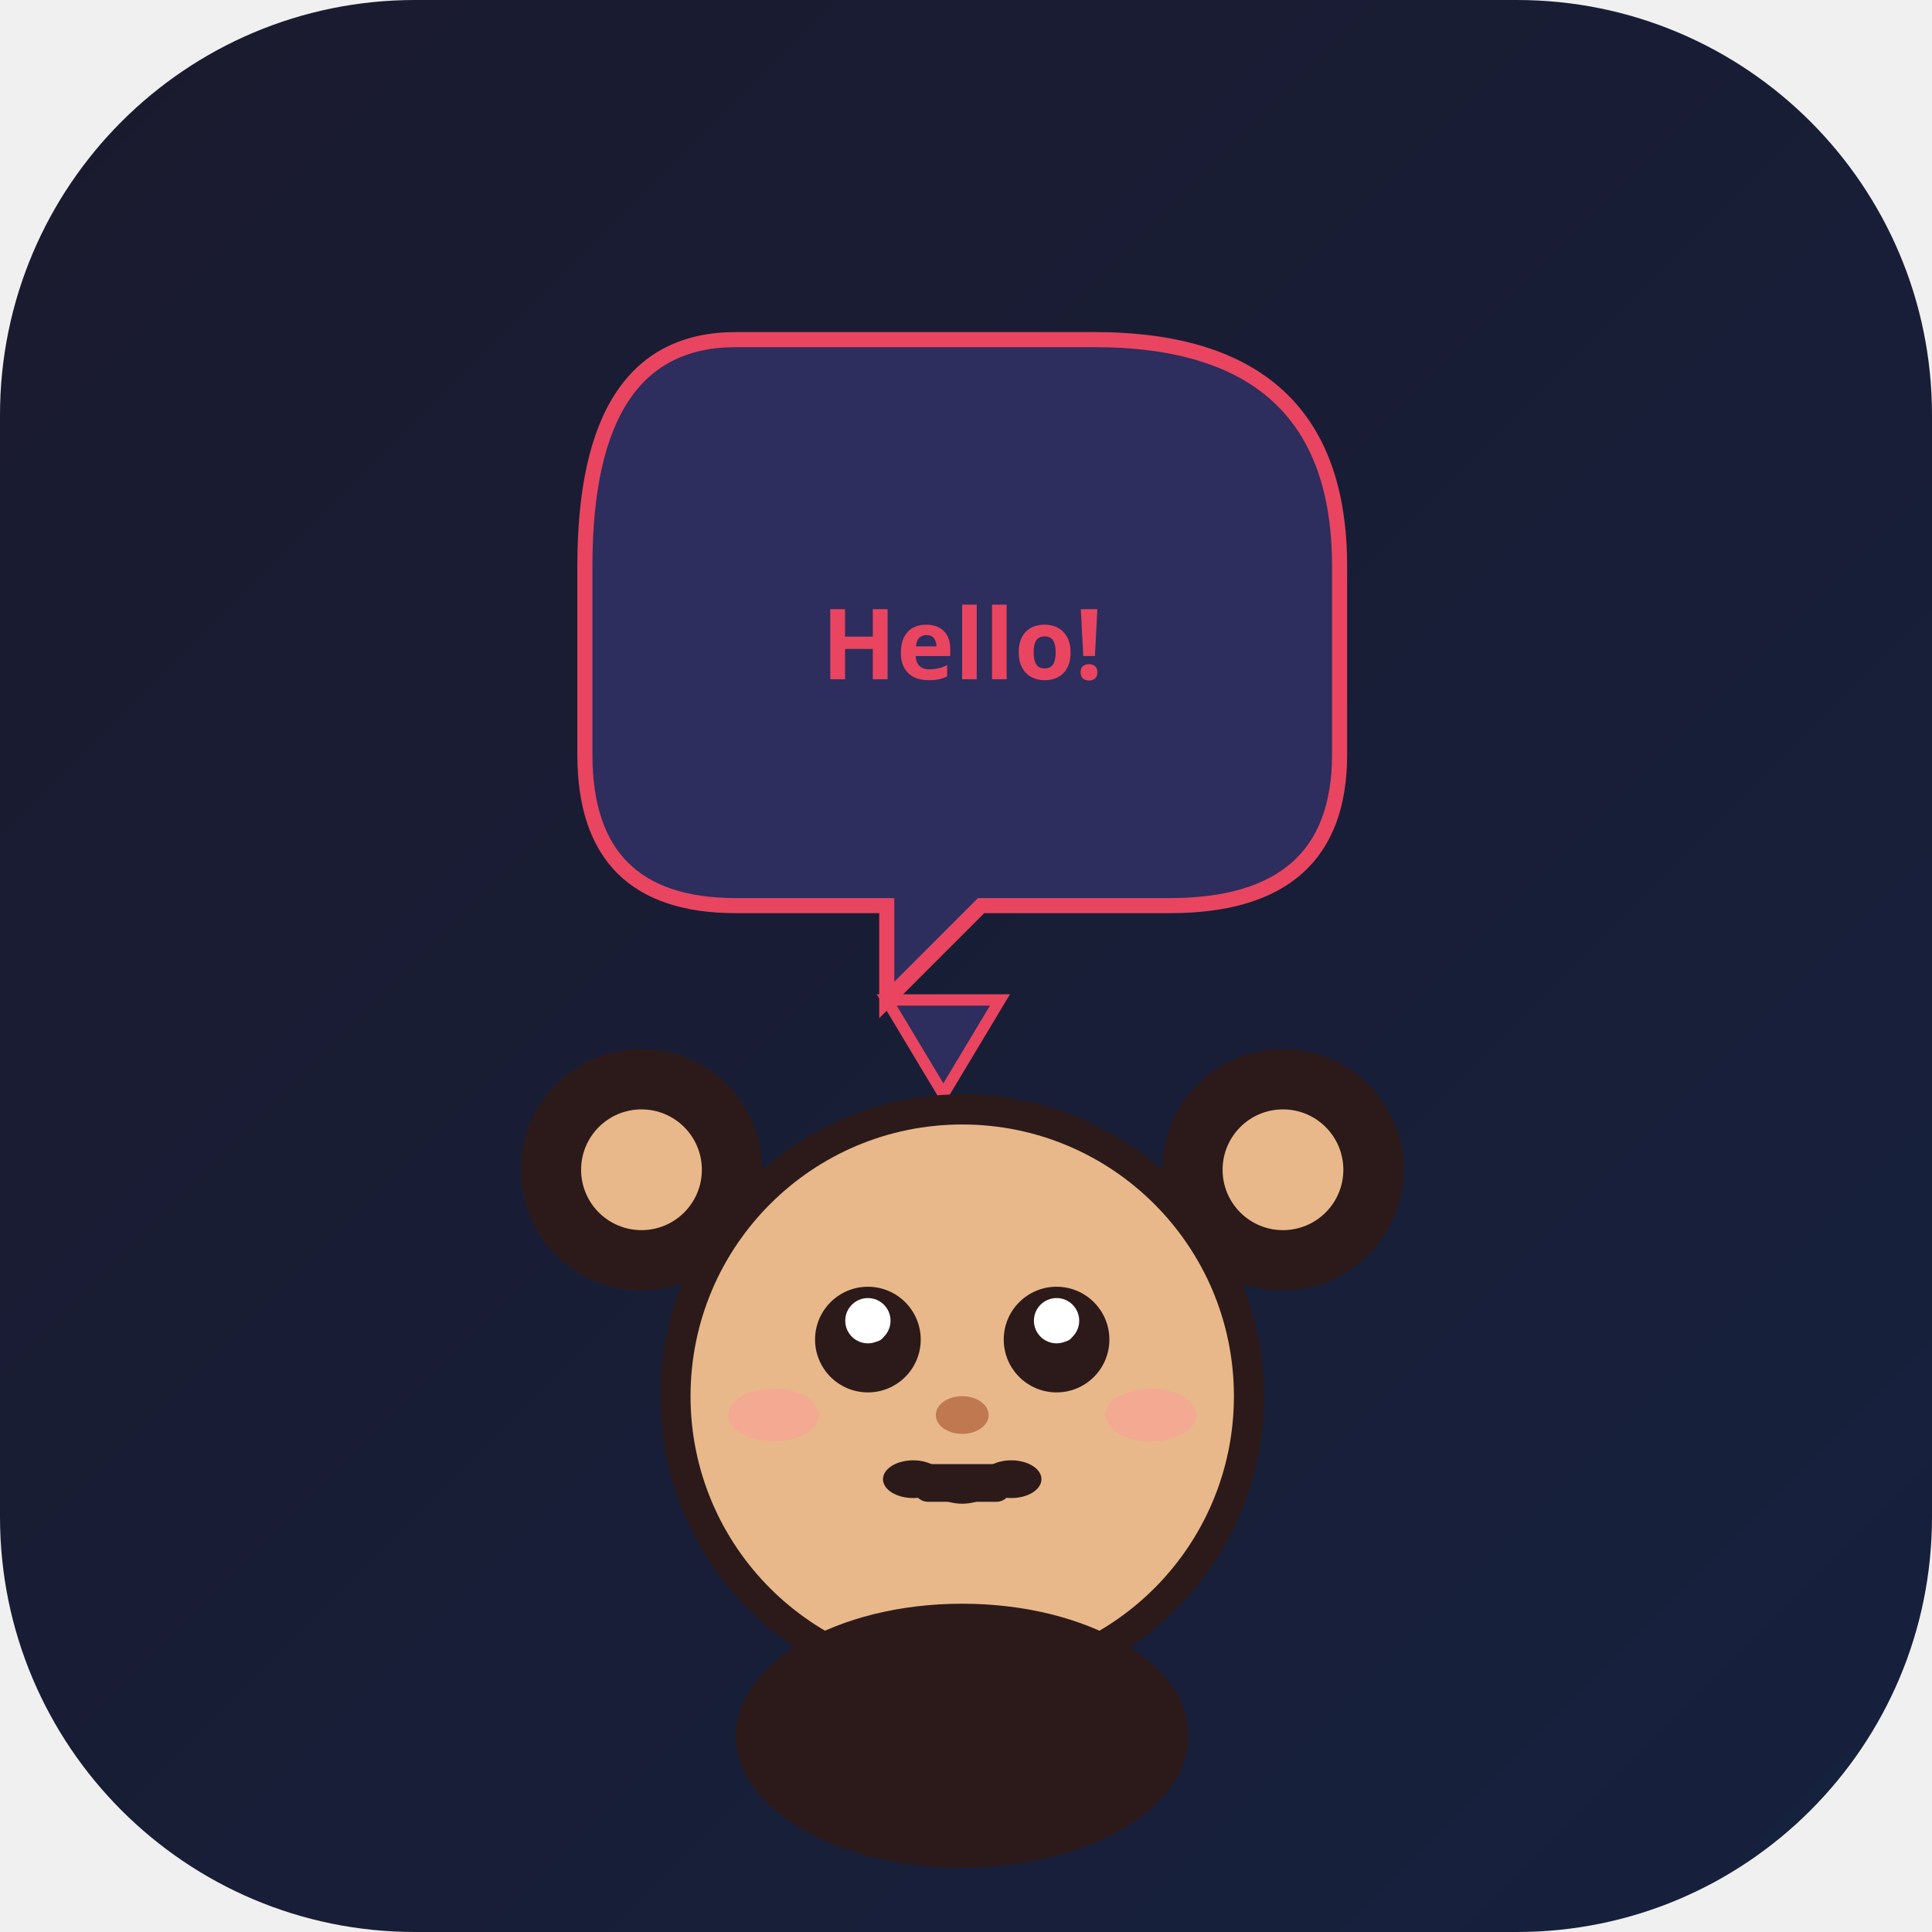
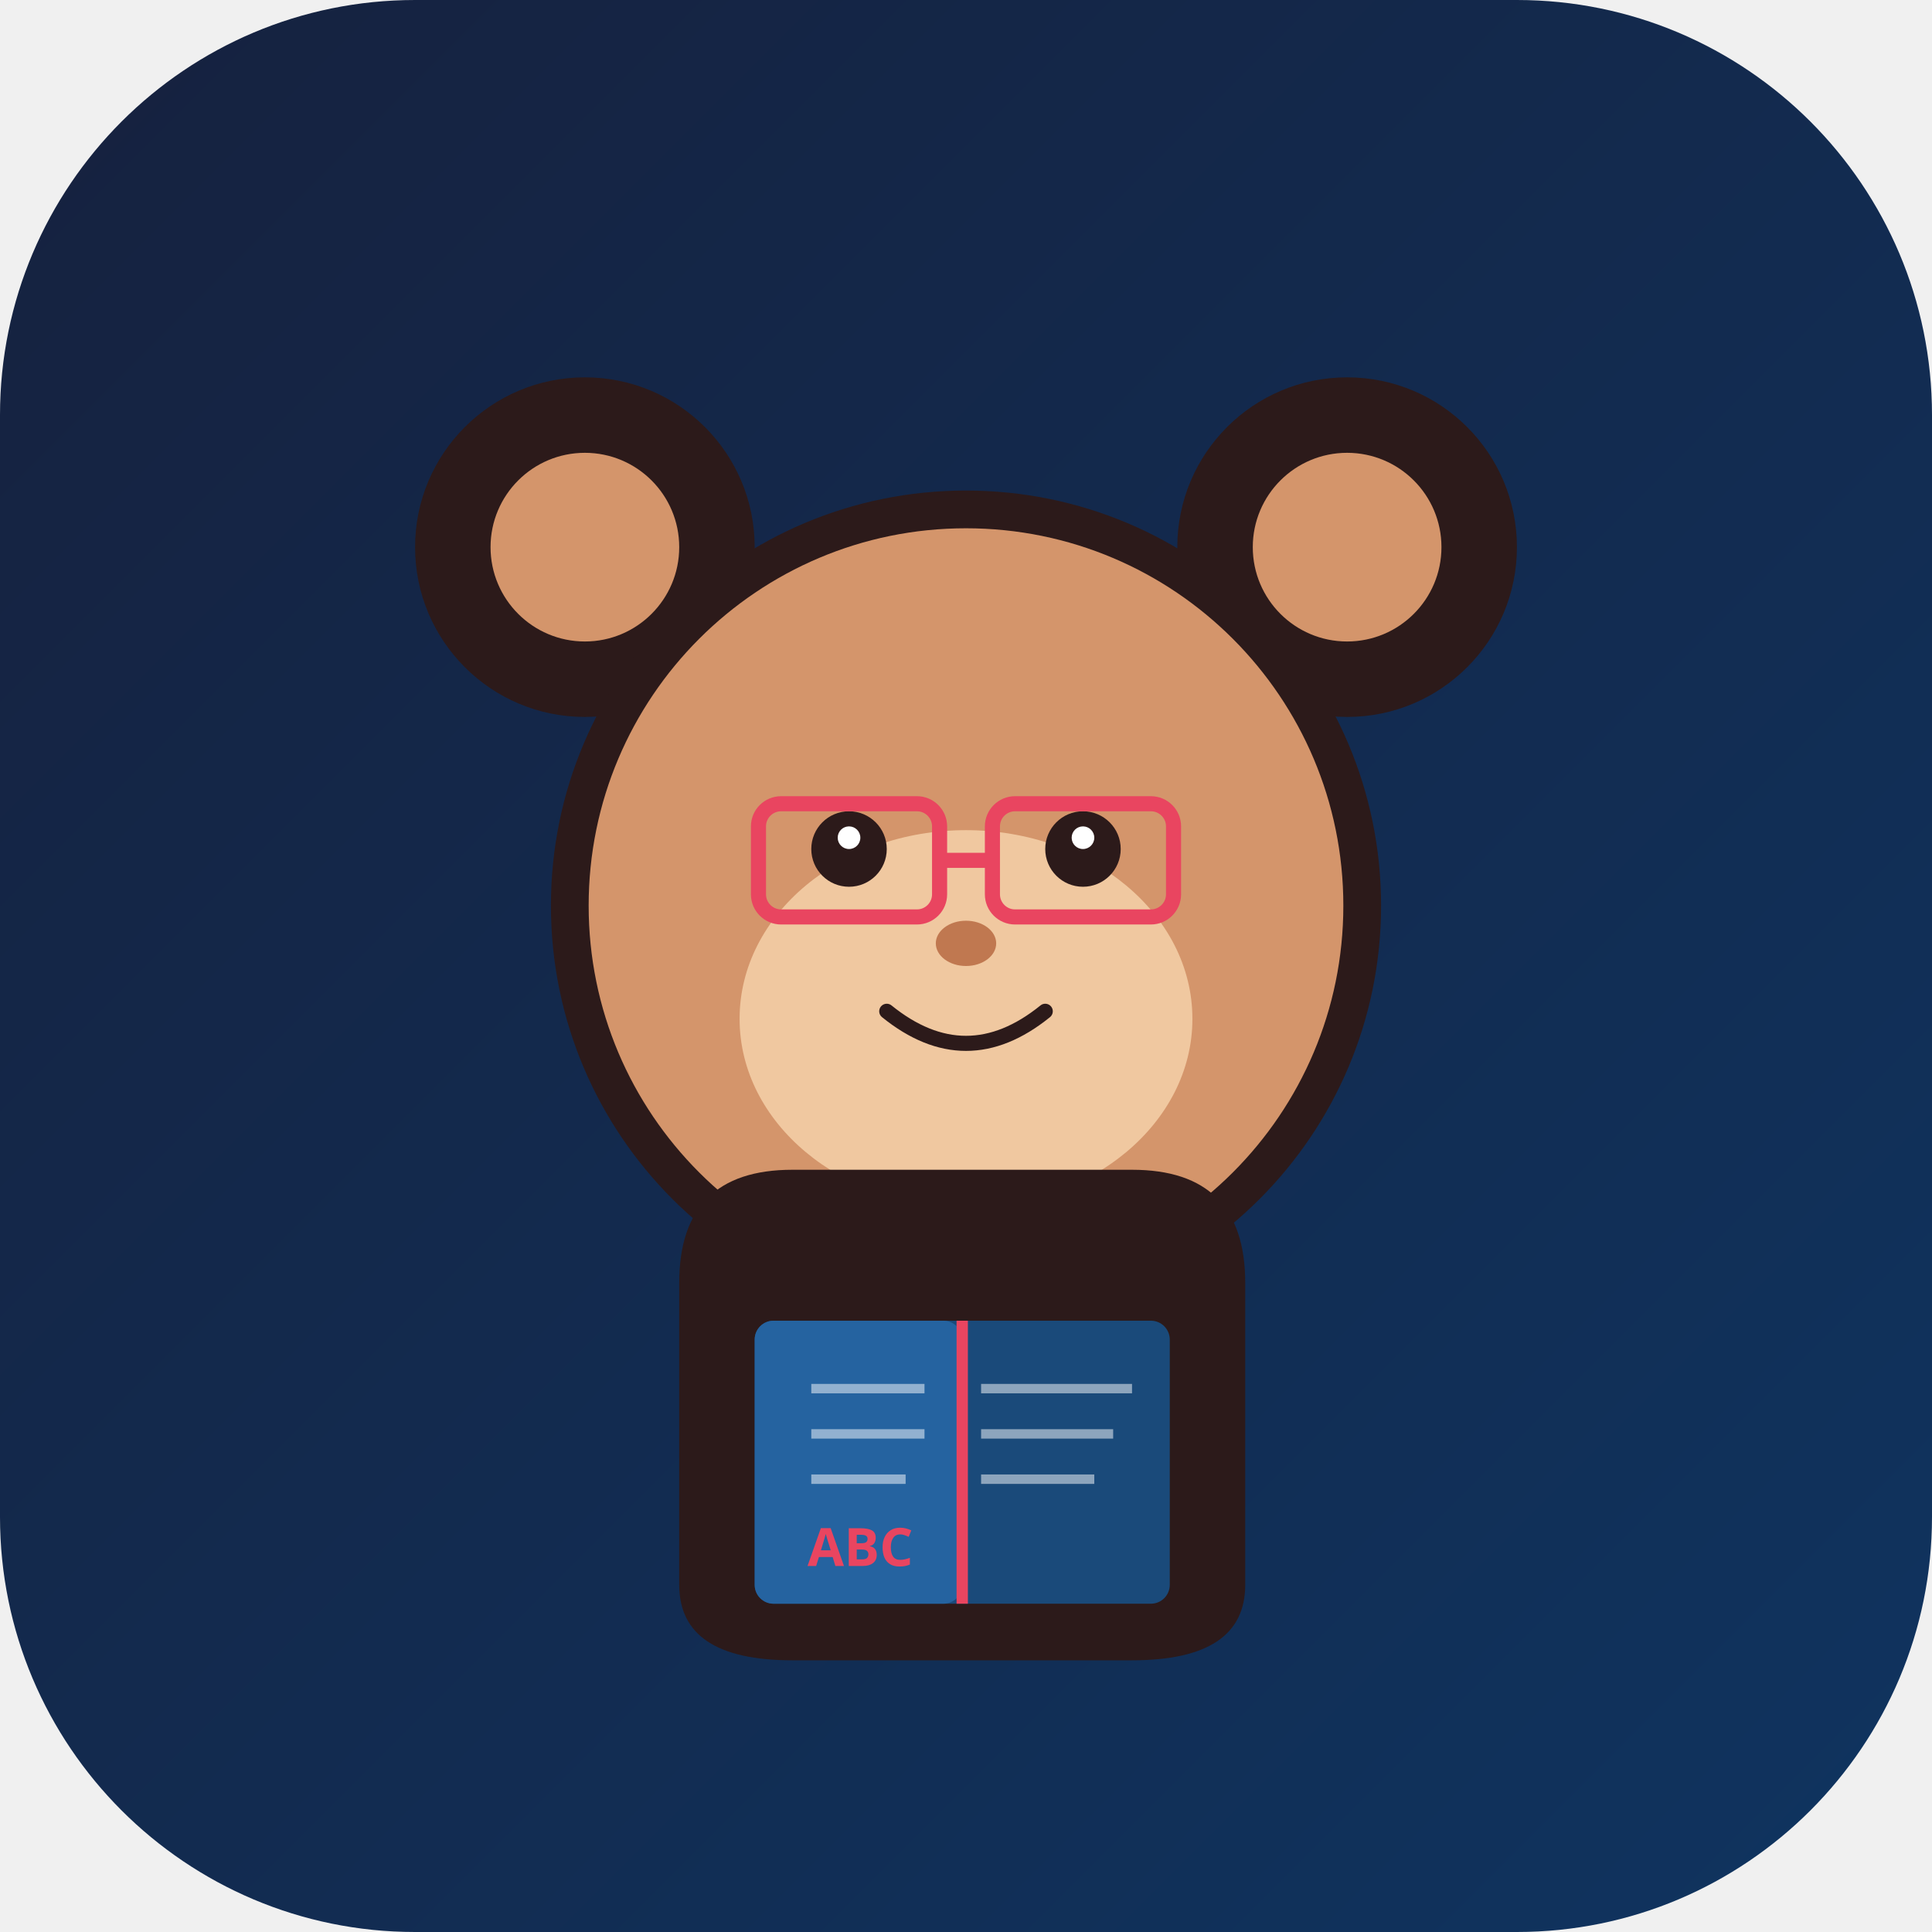
<svg xmlns="http://www.w3.org/2000/svg" viewBox="0 0 512 512">
  <defs>
    <linearGradient id="bg" x1="0" y1="0" x2="1" y2="1">
-       <stop offset="0%" stop-color="#1a1a2e" />
-       <stop offset="100%" stop-color="#16213e" />
+       <stop offset="0%" stop-color="#16213e" />
+       <stop offset="100%" stop-color="#0f3460" />
    </linearGradient>
  </defs>
  <rect width="512" height="512" rx="110" fill="url(#bg)" />
-   <path d="M290 90 Q355 90 355 150 V200 Q355 240 310 240 H260 L235 265 L235 240 H195 Q155 240 155 200 V150 Q155 90 195 90 Z" fill="#2d2d5e" stroke="#e94560" stroke-width="4" />
-   <text x="255" y="180" text-anchor="middle" font-family="system-ui,sans-serif" font-size="26" font-weight="800" fill="#e94560">Hello!</text>
-   <polygon points="235,265 250,290 265,265" fill="#2d2d5e" stroke="#e94560" stroke-width="3" />
-   <circle cx="170" cy="310" r="32" fill="#2c1a1a" />
-   <circle cx="170" cy="310" r="16" fill="#e8b88a" />
-   <circle cx="340" cy="310" r="32" fill="#2c1a1a" />
-   <circle cx="340" cy="310" r="16" fill="#e8b88a" />
-   <circle cx="255" cy="370" r="80" fill="#2c1a1a" />
-   <circle cx="255" cy="370" r="72" fill="#e8b88a" />
-   <circle cx="230" cy="355" r="14" fill="#2c1a1a" />
-   <circle cx="230" cy="350" r="6" fill="white" />
-   <circle cx="232" cy="353" r="2.5" fill="white" />
-   <circle cx="280" cy="355" r="14" fill="#2c1a1a" />
-   <circle cx="280" cy="350" r="6" fill="white" />
-   <circle cx="282" cy="353" r="2.5" fill="white" />
-   <ellipse cx="205" cy="375" rx="12" ry="7" fill="#ff9999" opacity="0.5" />
-   <ellipse cx="305" cy="375" rx="12" ry="7" fill="#ff9999" opacity="0.5" />
-   <ellipse cx="255" cy="375" rx="7" ry="5" fill="#c07850" />
-   <ellipse cx="242" cy="392" rx="8" ry="5" fill="#2c1a1a" />
-   <ellipse cx="268" cy="392" rx="8" ry="5" fill="#2c1a1a" />
-   <path d="M242 392 Q255 405 268 392" fill="#2c1a1a" />
-   <rect x="242" y="388" width="26" height="10" rx="4" fill="#2c1a1a" />
-   <ellipse cx="255" cy="460" rx="60" ry="35" fill="#2c1a1a" />
+   <circle cx="155" cy="145" r="45" fill="#2c1a1a" />
+   <circle cx="155" cy="145" r="25" fill="#d4956b" />
+   <circle cx="357" cy="145" r="45" fill="#2c1a1a" />
+   <circle cx="357" cy="145" r="25" fill="#d4956b" />
+   <circle cx="256" cy="240" r="110" fill="#2c1a1a" />
+   <circle cx="256" cy="240" r="100" fill="#d4956b" />
+   <ellipse cx="256" cy="270" rx="60" ry="50" fill="#f0c8a0" />
+   <circle cx="225" cy="225" r="10" fill="#2c1a1a" />
+   <circle cx="225" cy="222" r="3" fill="white" />
+   <circle cx="287" cy="225" r="10" fill="#2c1a1a" />
+   <circle cx="287" cy="222" r="3" fill="white" />
+   <rect x="201" y="213" width="48" height="30" rx="6" fill="none" stroke="#e94560" stroke-width="4" />
+   <rect x="263" y="213" width="48" height="30" rx="6" fill="none" stroke="#e94560" stroke-width="4" />
+   <line x1="249" y1="228" x2="263" y2="228" stroke="#e94560" stroke-width="4" />
+   <ellipse cx="256" cy="250" rx="8" ry="6" fill="#c07850" />
+   <path d="M235 268 Q256 285 277 268" fill="none" stroke="#2c1a1a" stroke-width="4" stroke-linecap="round" />
+   <path d="M180 340 Q180 310 210 310 H300 Q330 310 330 340 V420 Q330 440 300 440 H210 Q180 440 180 420 Z" fill="#2c1a1a" />
+   <rect x="200" y="350" width="110" height="75" rx="5" fill="#1a4a7a" />
+   <rect x="200" y="350" width="55" height="75" rx="5" fill="#2563a0" />
+   <line x1="255" y1="350" x2="255" y2="425" stroke="#e94560" stroke-width="3" />
+   <line x1="215" y1="368" x2="245" y2="368" stroke="white" stroke-width="2.5" opacity="0.5" />
+   <line x1="215" y1="380" x2="245" y2="380" stroke="white" stroke-width="2.5" opacity="0.5" />
+   <line x1="215" y1="392" x2="240" y2="392" stroke="white" stroke-width="2.5" opacity="0.5" />
+   <line x1="260" y1="368" x2="300" y2="368" stroke="white" stroke-width="2.5" opacity="0.5" />
+   <line x1="260" y1="380" x2="295" y2="380" stroke="white" stroke-width="2.5" opacity="0.5" />
+   <line x1="260" y1="392" x2="290" y2="392" stroke="white" stroke-width="2.5" opacity="0.5" />
+   <text x="228" y="415" text-anchor="middle" font-family="system-ui,sans-serif" font-size="14" font-weight="700" fill="#e94560">ABC</text>
</svg>
